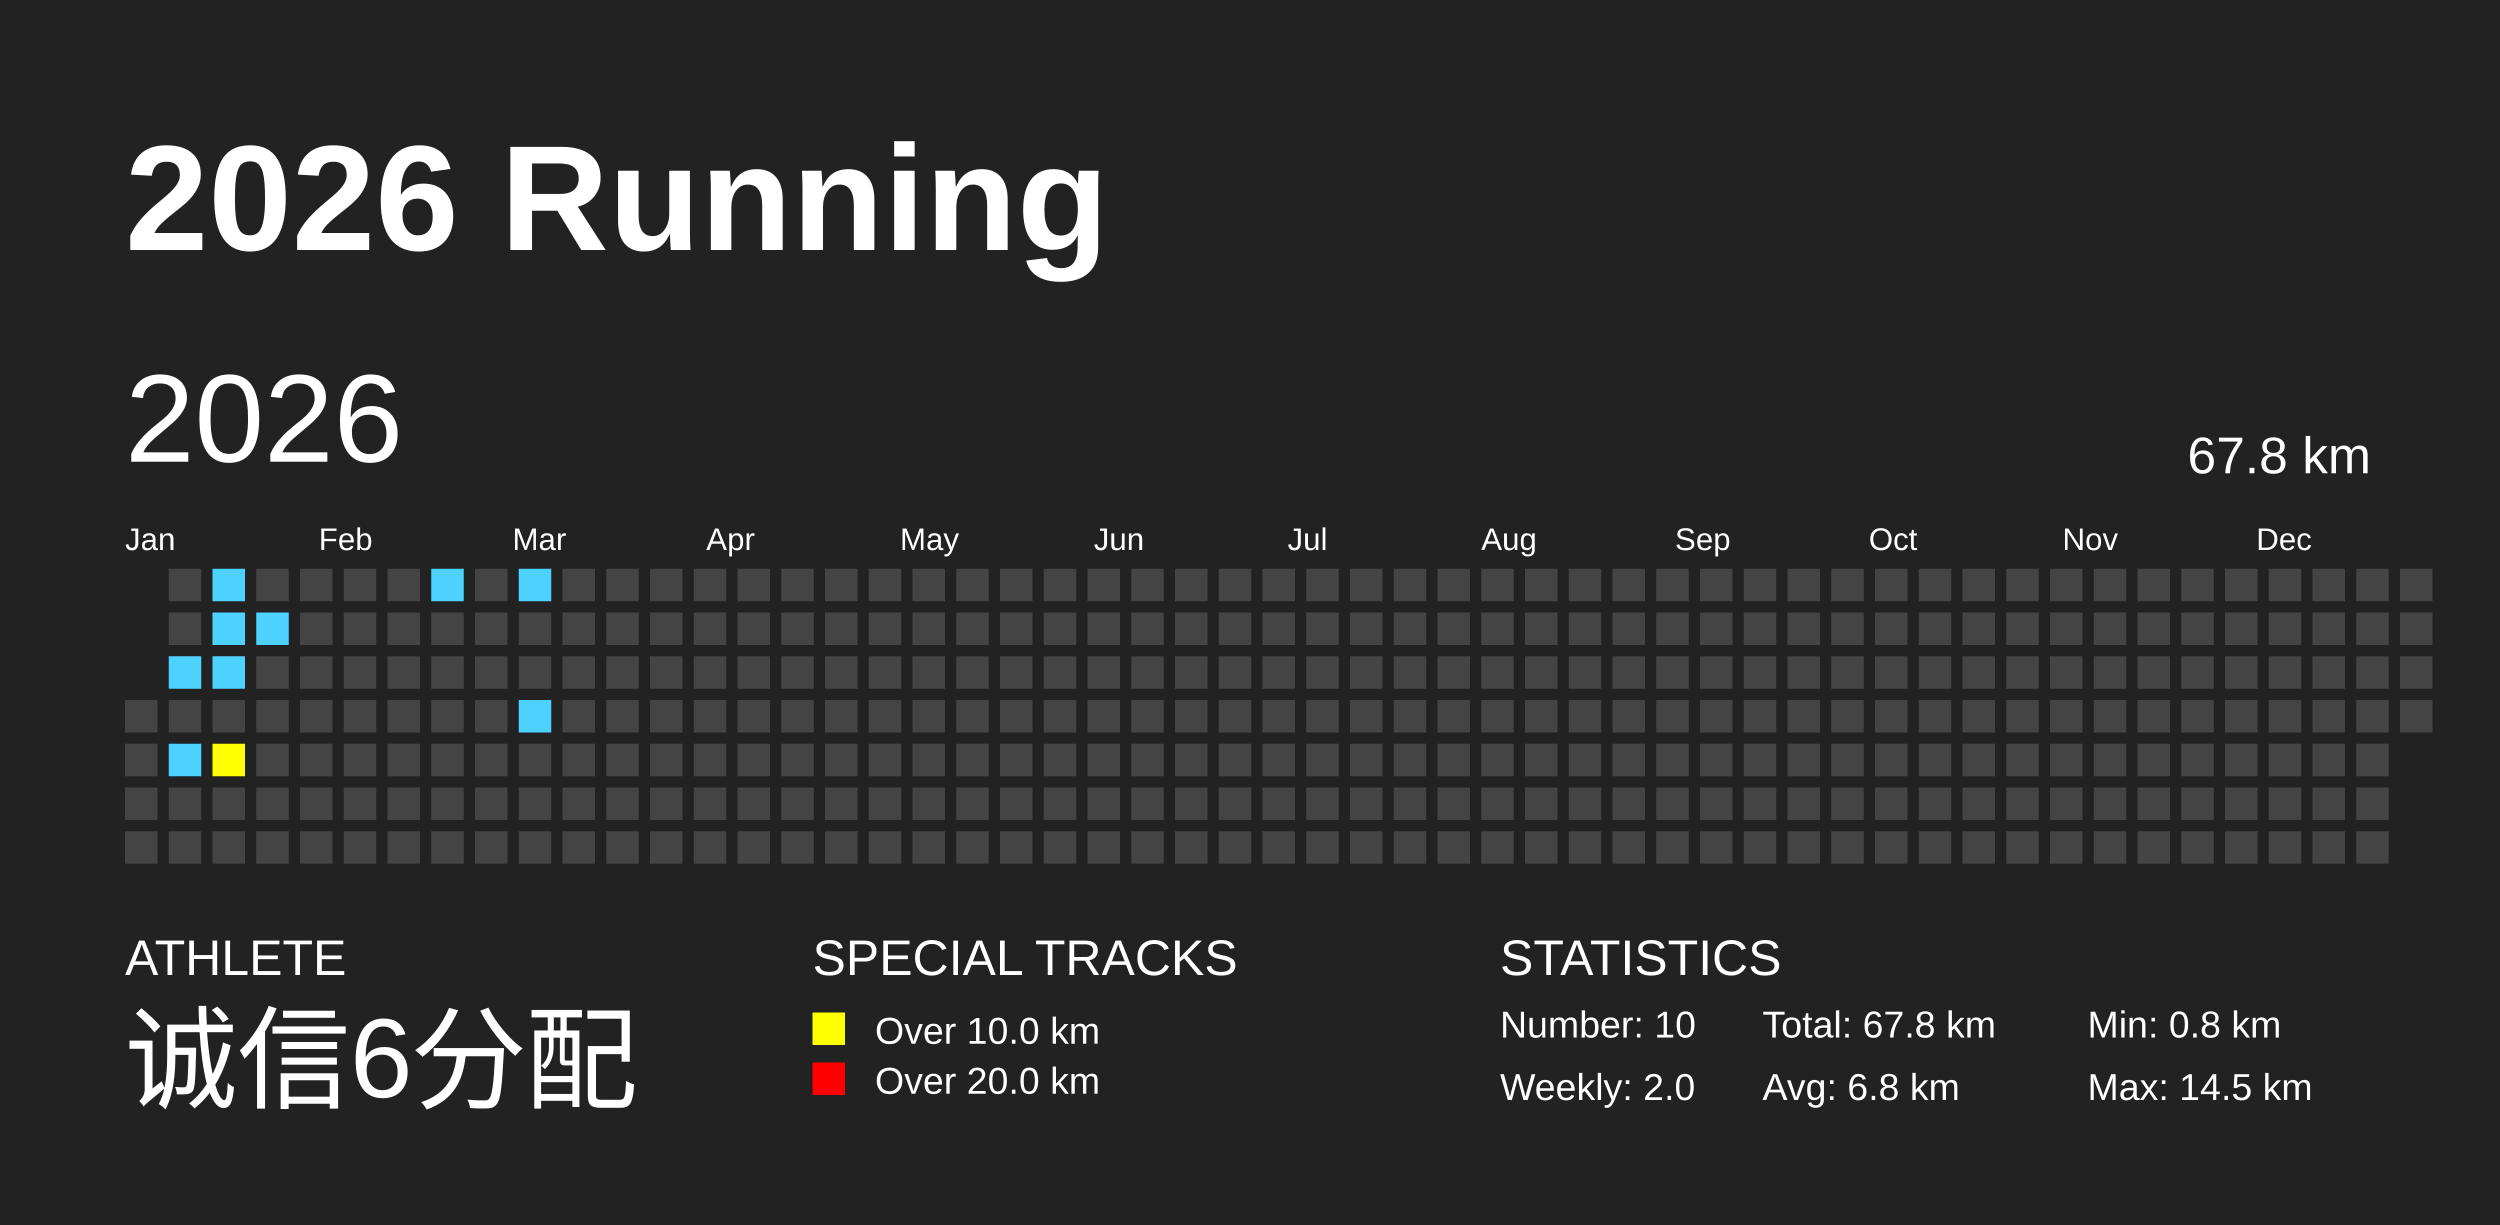
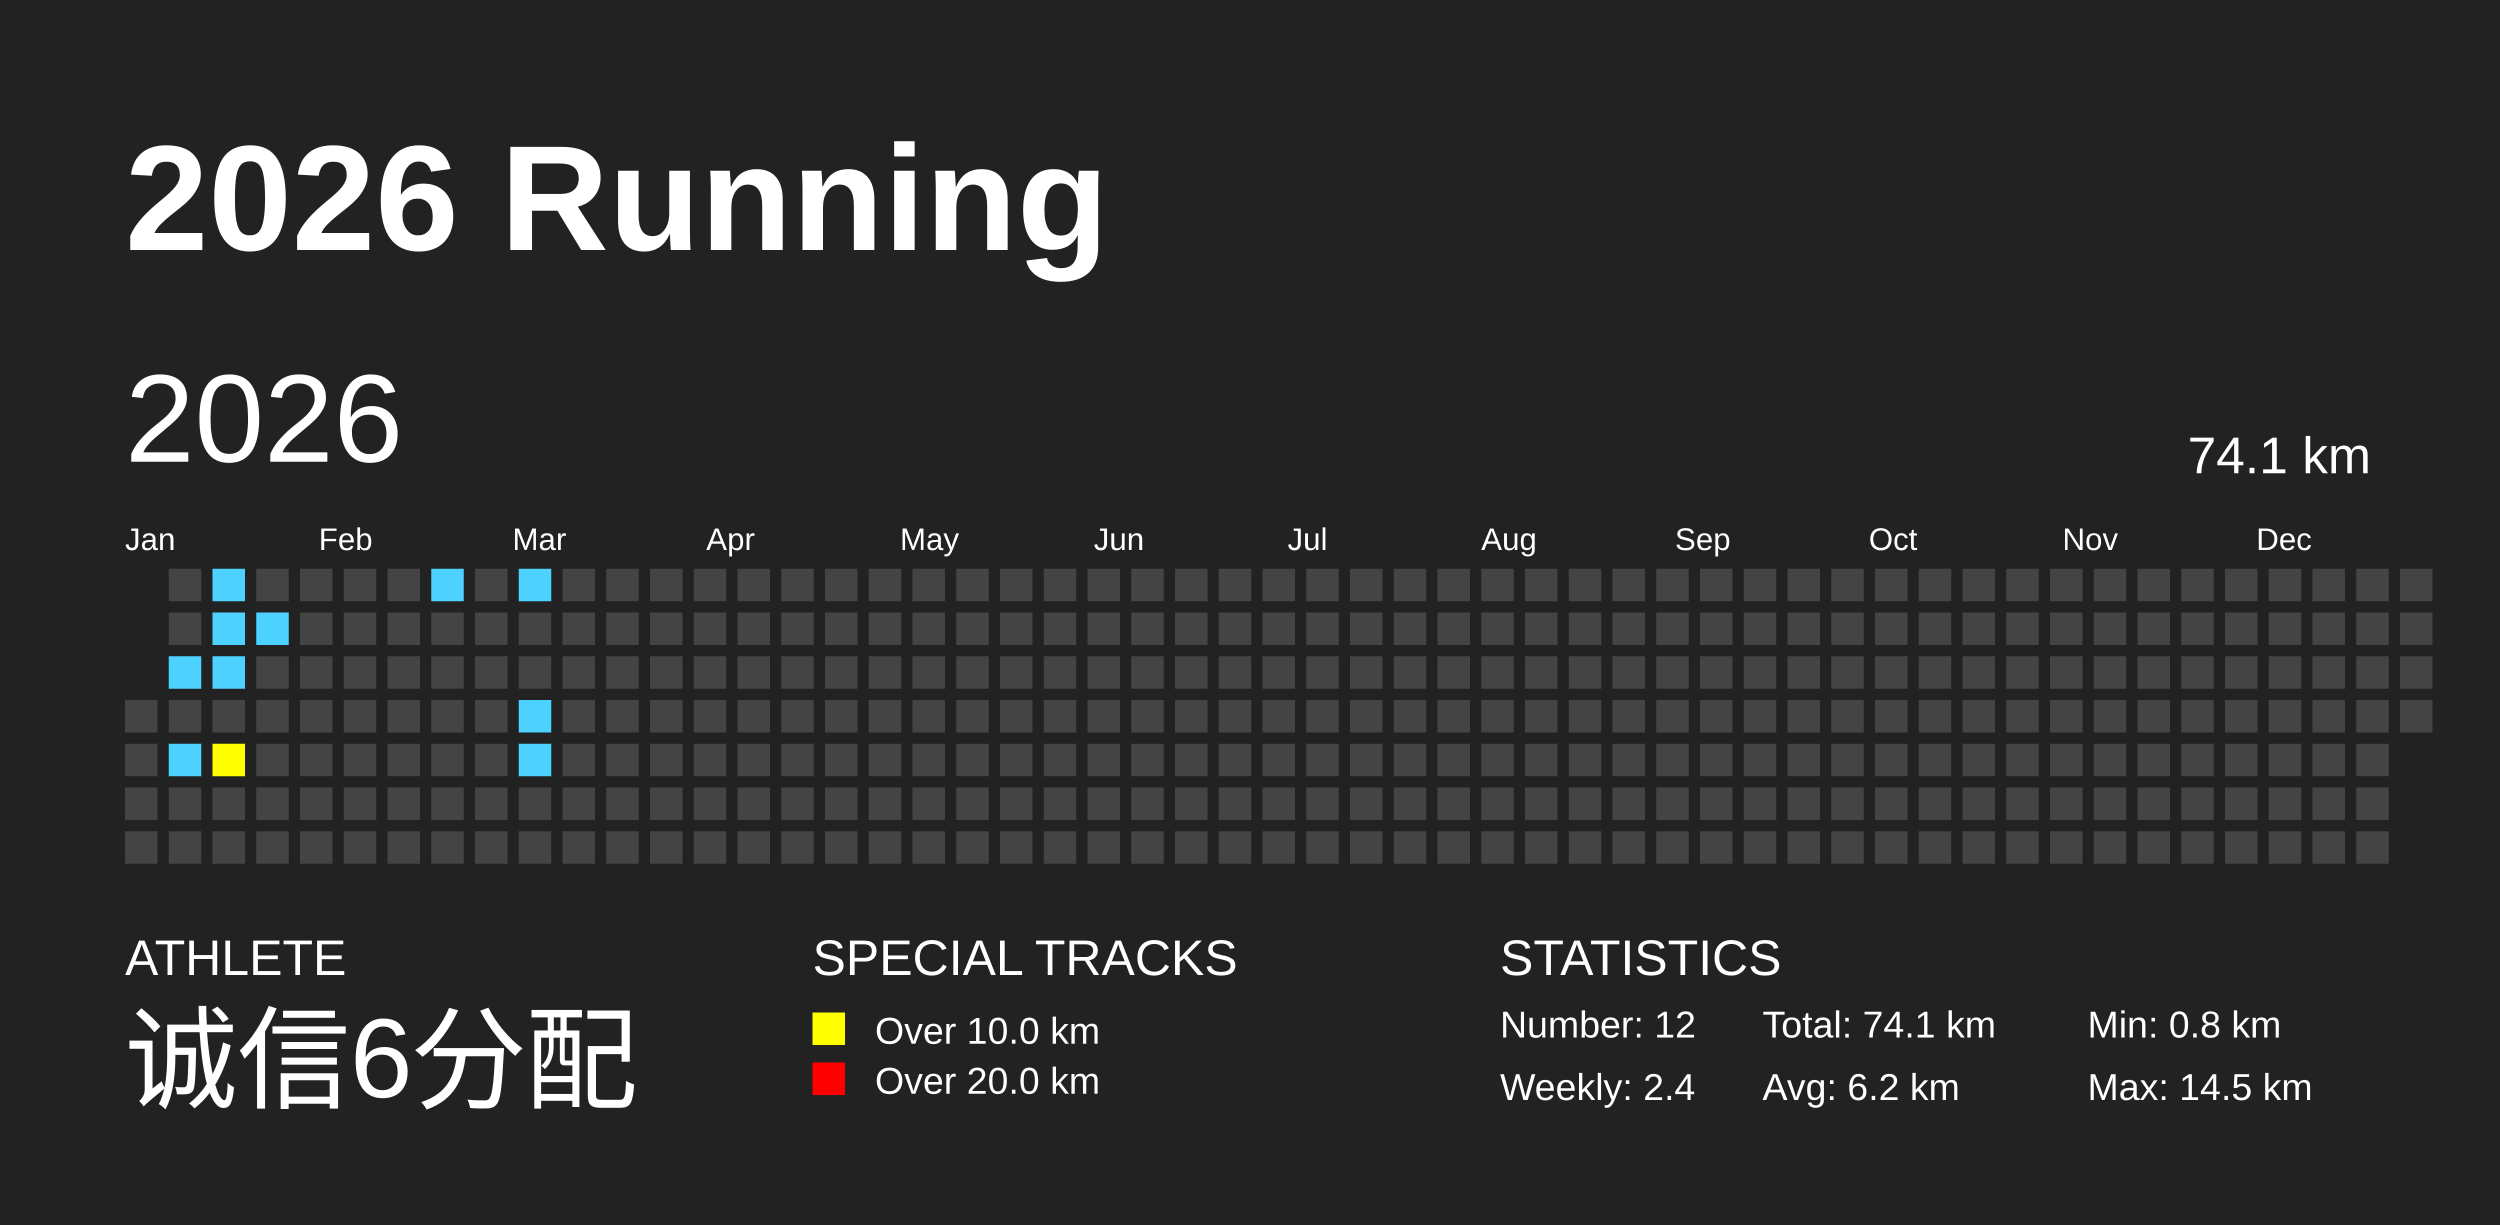
<svg xmlns="http://www.w3.org/2000/svg" baseProfile="full" height="98mm" version="1.1" viewBox="0,0,200,98" width="200mm">
  <defs />
  <rect fill="#222222" height="98" width="200" x="0" y="0" />
  <text fill="#FFFFFF" style="font-size:12px; font-family:Arial; font-weight:bold;" x="10" y="20">2026 Running</text>
  <text fill="#FFFFFF" style="font-size:4px; font-family:Arial" x="10" y="78">ATHLETE</text>
  <text fill="#FFFFFF" style="font-size:9px; font-family:Arial" x="10" y="88">诚信6分配</text>
  <text fill="#FFFFFF" style="font-size:4px; font-family:Arial" x="65" y="78">SPECIAL TRACKS</text>
  <rect fill="yellow" height="2.6" width="2.6" x="65" y="81" />
  <text fill="#FFFFFF" style="font-size:3px; font-family:Arial" x="70" y="83.5">Over 10.0 km</text>
  <rect fill="red" height="2.6" width="2.6" x="65" y="85" />
  <text fill="#FFFFFF" style="font-size:3px; font-family:Arial" x="70" y="87.5">Over 20.0 km</text>
  <text fill="#FFFFFF" style="font-size:4px; font-family:Arial" x="120" y="78">STATISTICS</text>
-   <text fill="#FFFFFF" style="font-size:3px; font-family:Arial" x="120" y="83">Number: 10</text>
-   <text fill="#FFFFFF" style="font-size:3px; font-family:Arial" x="120" y="88">Weekly: 2.0</text>
-   <text fill="#FFFFFF" style="font-size:3px; font-family:Arial" x="141" y="83">Total: 67.8 km</text>
-   <text fill="#FFFFFF" style="font-size:3px; font-family:Arial" x="141" y="88">Avg: 6.8 km</text>
+   <text fill="#FFFFFF" style="font-size:3px; font-family:Arial" x="120" y="83">Number: 12</text>
+   <text fill="#FFFFFF" style="font-size:3px; font-family:Arial" x="120" y="88">Weekly: 2.4</text>
+   <text fill="#FFFFFF" style="font-size:3px; font-family:Arial" x="141" y="83">Total: 74.1 km</text>
+   <text fill="#FFFFFF" style="font-size:3px; font-family:Arial" x="141" y="88">Avg: 6.2 km</text>
  <text fill="#FFFFFF" style="font-size:3px; font-family:Arial" x="167" y="83">Min: 0.8 km</text>
  <text fill="#FFFFFF" style="font-size:3px; font-family:Arial" x="167" y="88">Max: 14.5 km</text>
  <text dominant-baseline="hanging" fill="#FFFFFF" style="font-size:10.0px; font-family:Arial;" x="10" y="30">2026</text>
-   <text dominant-baseline="hanging" fill="#FFFFFF" style="font-size:4.125px; font-family:Arial;" x="175" y="35">67.8 km</text>
+   <text dominant-baseline="hanging" fill="#FFFFFF" style="font-size:4.125px; font-family:Arial;" x="175" y="35">74.1 km</text>
  <text fill="#FFFFFF" style="font-size:2.5px; font-family:Arial" x="10.0" y="44">Jan</text>
  <text fill="#FFFFFF" style="font-size:2.5px; font-family:Arial" x="25.5" y="44">Feb</text>
  <text fill="#FFFFFF" style="font-size:2.5px; font-family:Arial" x="41.0" y="44">Mar</text>
  <text fill="#FFFFFF" style="font-size:2.5px; font-family:Arial" x="56.5" y="44">Apr</text>
  <text fill="#FFFFFF" style="font-size:2.5px; font-family:Arial" x="72.0" y="44">May</text>
  <text fill="#FFFFFF" style="font-size:2.5px; font-family:Arial" x="87.5" y="44">Jun</text>
  <text fill="#FFFFFF" style="font-size:2.5px; font-family:Arial" x="103.0" y="44">Jul</text>
  <text fill="#FFFFFF" style="font-size:2.5px; font-family:Arial" x="118.5" y="44">Aug</text>
  <text fill="#FFFFFF" style="font-size:2.5px; font-family:Arial" x="134.0" y="44">Sep</text>
  <text fill="#FFFFFF" style="font-size:2.5px; font-family:Arial" x="149.5" y="44">Oct</text>
  <text fill="#FFFFFF" style="font-size:2.5px; font-family:Arial" x="165.0" y="44">Nov</text>
  <text fill="#FFFFFF" style="font-size:2.5px; font-family:Arial" x="180.5" y="44">Dec</text>
  <rect fill="#444444" height="2.6" width="2.6" x="10.0" y="56.0" />
  <rect fill="#444444" height="2.6" width="2.6" x="10.0" y="59.5" />
  <rect fill="#444444" height="2.6" width="2.6" x="10.0" y="63.0" />
  <rect fill="#444444" height="2.6" width="2.6" x="10.0" y="66.5" />
  <rect fill="#444444" height="2.6" width="2.6" x="13.5" y="45.5" />
  <rect fill="#444444" height="2.6" width="2.6" x="13.5" y="49.0" />
  <rect fill="#4DD2FF" height="2.6" width="2.6" x="13.5" y="52.5" />
  <rect fill="#444444" height="2.6" width="2.6" x="13.5" y="56.0" />
  <rect fill="#4DD2FF" height="2.6" width="2.6" x="13.5" y="59.5" />
  <rect fill="#444444" height="2.6" width="2.6" x="13.5" y="63.0" />
  <rect fill="#444444" height="2.6" width="2.6" x="13.5" y="66.5" />
  <rect fill="#4DD2FF" height="2.6" width="2.6" x="17.0" y="45.5" />
  <rect fill="#4DD2FF" height="2.6" width="2.6" x="17.0" y="49.0" />
  <rect fill="#4DD2FF" height="2.6" width="2.6" x="17.0" y="52.5" />
  <rect fill="#444444" height="2.6" width="2.6" x="17.0" y="56.0" />
  <rect fill="yellow" height="2.6" width="2.6" x="17.0" y="59.5" />
  <rect fill="#444444" height="2.6" width="2.6" x="17.0" y="63.0" />
  <rect fill="#444444" height="2.6" width="2.6" x="17.0" y="66.5" />
  <rect fill="#444444" height="2.6" width="2.6" x="20.5" y="45.5" />
  <rect fill="#4DD2FF" height="2.6" width="2.6" x="20.5" y="49.0" />
  <rect fill="#444444" height="2.6" width="2.6" x="20.5" y="52.5" />
  <rect fill="#444444" height="2.6" width="2.6" x="20.5" y="56.0" />
  <rect fill="#444444" height="2.6" width="2.6" x="20.5" y="59.5" />
  <rect fill="#444444" height="2.6" width="2.6" x="20.5" y="63.0" />
  <rect fill="#444444" height="2.6" width="2.6" x="20.5" y="66.5" />
  <rect fill="#444444" height="2.6" width="2.6" x="24.0" y="45.5" />
  <rect fill="#444444" height="2.6" width="2.6" x="24.0" y="49.0" />
  <rect fill="#444444" height="2.6" width="2.6" x="24.0" y="52.5" />
  <rect fill="#444444" height="2.6" width="2.6" x="24.0" y="56.0" />
  <rect fill="#444444" height="2.6" width="2.6" x="24.0" y="59.5" />
  <rect fill="#444444" height="2.6" width="2.6" x="24.0" y="63.0" />
  <rect fill="#444444" height="2.6" width="2.6" x="24.0" y="66.5" />
  <rect fill="#444444" height="2.6" width="2.6" x="27.5" y="45.5" />
  <rect fill="#444444" height="2.6" width="2.6" x="27.5" y="49.0" />
  <rect fill="#444444" height="2.6" width="2.6" x="27.5" y="52.5" />
  <rect fill="#444444" height="2.6" width="2.6" x="27.5" y="56.0" />
  <rect fill="#444444" height="2.6" width="2.6" x="27.5" y="59.5" />
  <rect fill="#444444" height="2.6" width="2.6" x="27.5" y="63.0" />
  <rect fill="#444444" height="2.6" width="2.6" x="27.5" y="66.5" />
  <rect fill="#444444" height="2.6" width="2.6" x="31.0" y="45.5" />
  <rect fill="#444444" height="2.6" width="2.6" x="31.0" y="49.0" />
  <rect fill="#444444" height="2.6" width="2.6" x="31.0" y="52.5" />
  <rect fill="#444444" height="2.6" width="2.6" x="31.0" y="56.0" />
  <rect fill="#444444" height="2.6" width="2.6" x="31.0" y="59.5" />
  <rect fill="#444444" height="2.6" width="2.6" x="31.0" y="63.0" />
  <rect fill="#444444" height="2.6" width="2.6" x="31.0" y="66.5" />
  <rect fill="#4DD2FF" height="2.6" width="2.6" x="34.5" y="45.5" />
  <rect fill="#444444" height="2.6" width="2.6" x="34.5" y="49.0" />
  <rect fill="#444444" height="2.6" width="2.6" x="34.5" y="52.5" />
  <rect fill="#444444" height="2.6" width="2.6" x="34.5" y="56.0" />
  <rect fill="#444444" height="2.6" width="2.6" x="34.5" y="59.5" />
  <rect fill="#444444" height="2.6" width="2.6" x="34.5" y="63.0" />
  <rect fill="#444444" height="2.6" width="2.6" x="34.5" y="66.5" />
  <rect fill="#444444" height="2.6" width="2.6" x="38.0" y="45.5" />
  <rect fill="#444444" height="2.6" width="2.6" x="38.0" y="49.0" />
  <rect fill="#444444" height="2.6" width="2.6" x="38.0" y="52.5" />
  <rect fill="#444444" height="2.6" width="2.6" x="38.0" y="56.0" />
  <rect fill="#444444" height="2.6" width="2.6" x="38.0" y="59.5" />
  <rect fill="#444444" height="2.6" width="2.6" x="38.0" y="63.0" />
  <rect fill="#444444" height="2.6" width="2.6" x="38.0" y="66.5" />
  <rect fill="#4DD2FF" height="2.6" width="2.6" x="41.5" y="45.5" />
  <rect fill="#444444" height="2.6" width="2.6" x="41.5" y="49.0" />
  <rect fill="#444444" height="2.6" width="2.6" x="41.5" y="52.5" />
  <rect fill="#4DD2FF" height="2.6" width="2.6" x="41.5" y="56.0" />
-   <rect fill="#444444" height="2.6" width="2.6" x="41.5" y="59.5" />
+   <rect fill="#4DD2FF" height="2.6" width="2.6" x="41.5" y="59.5" />
  <rect fill="#444444" height="2.6" width="2.6" x="41.5" y="63.0" />
  <rect fill="#444444" height="2.6" width="2.6" x="41.5" y="66.5" />
  <rect fill="#444444" height="2.6" width="2.6" x="45.0" y="45.5" />
  <rect fill="#444444" height="2.6" width="2.6" x="45.0" y="49.0" />
  <rect fill="#444444" height="2.6" width="2.6" x="45.0" y="52.5" />
  <rect fill="#444444" height="2.6" width="2.6" x="45.0" y="56.0" />
  <rect fill="#444444" height="2.6" width="2.6" x="45.0" y="59.5" />
  <rect fill="#444444" height="2.6" width="2.6" x="45.0" y="63.0" />
  <rect fill="#444444" height="2.6" width="2.6" x="45.0" y="66.5" />
  <rect fill="#444444" height="2.6" width="2.6" x="48.5" y="45.5" />
  <rect fill="#444444" height="2.6" width="2.6" x="48.5" y="49.0" />
  <rect fill="#444444" height="2.6" width="2.6" x="48.5" y="52.5" />
  <rect fill="#444444" height="2.6" width="2.6" x="48.5" y="56.0" />
  <rect fill="#444444" height="2.6" width="2.6" x="48.5" y="59.5" />
  <rect fill="#444444" height="2.6" width="2.6" x="48.5" y="63.0" />
  <rect fill="#444444" height="2.6" width="2.6" x="48.5" y="66.5" />
  <rect fill="#444444" height="2.6" width="2.6" x="52.0" y="45.5" />
  <rect fill="#444444" height="2.6" width="2.6" x="52.0" y="49.0" />
  <rect fill="#444444" height="2.6" width="2.6" x="52.0" y="52.5" />
  <rect fill="#444444" height="2.6" width="2.6" x="52.0" y="56.0" />
  <rect fill="#444444" height="2.6" width="2.6" x="52.0" y="59.5" />
  <rect fill="#444444" height="2.6" width="2.6" x="52.0" y="63.0" />
  <rect fill="#444444" height="2.6" width="2.6" x="52.0" y="66.5" />
  <rect fill="#444444" height="2.6" width="2.6" x="55.5" y="45.5" />
  <rect fill="#444444" height="2.6" width="2.6" x="55.5" y="49.0" />
  <rect fill="#444444" height="2.6" width="2.6" x="55.5" y="52.5" />
  <rect fill="#444444" height="2.6" width="2.6" x="55.5" y="56.0" />
  <rect fill="#444444" height="2.6" width="2.6" x="55.5" y="59.5" />
  <rect fill="#444444" height="2.6" width="2.6" x="55.5" y="63.0" />
  <rect fill="#444444" height="2.6" width="2.6" x="55.5" y="66.5" />
  <rect fill="#444444" height="2.6" width="2.6" x="59.0" y="45.5" />
  <rect fill="#444444" height="2.6" width="2.6" x="59.0" y="49.0" />
  <rect fill="#444444" height="2.6" width="2.6" x="59.0" y="52.5" />
  <rect fill="#444444" height="2.6" width="2.6" x="59.0" y="56.0" />
  <rect fill="#444444" height="2.6" width="2.6" x="59.0" y="59.5" />
  <rect fill="#444444" height="2.6" width="2.6" x="59.0" y="63.0" />
  <rect fill="#444444" height="2.6" width="2.6" x="59.0" y="66.5" />
  <rect fill="#444444" height="2.6" width="2.6" x="62.5" y="45.5" />
  <rect fill="#444444" height="2.6" width="2.6" x="62.5" y="49.0" />
  <rect fill="#444444" height="2.6" width="2.6" x="62.5" y="52.5" />
  <rect fill="#444444" height="2.6" width="2.6" x="62.5" y="56.0" />
  <rect fill="#444444" height="2.6" width="2.6" x="62.5" y="59.5" />
  <rect fill="#444444" height="2.6" width="2.6" x="62.5" y="63.0" />
  <rect fill="#444444" height="2.6" width="2.6" x="62.5" y="66.5" />
  <rect fill="#444444" height="2.6" width="2.6" x="66.0" y="45.5" />
  <rect fill="#444444" height="2.6" width="2.6" x="66.0" y="49.0" />
  <rect fill="#444444" height="2.6" width="2.6" x="66.0" y="52.5" />
  <rect fill="#444444" height="2.6" width="2.6" x="66.0" y="56.0" />
  <rect fill="#444444" height="2.6" width="2.6" x="66.0" y="59.5" />
  <rect fill="#444444" height="2.6" width="2.6" x="66.0" y="63.0" />
  <rect fill="#444444" height="2.6" width="2.6" x="66.0" y="66.5" />
  <rect fill="#444444" height="2.6" width="2.6" x="69.5" y="45.5" />
  <rect fill="#444444" height="2.6" width="2.6" x="69.5" y="49.0" />
  <rect fill="#444444" height="2.6" width="2.6" x="69.5" y="52.5" />
  <rect fill="#444444" height="2.6" width="2.6" x="69.5" y="56.0" />
  <rect fill="#444444" height="2.6" width="2.6" x="69.5" y="59.5" />
  <rect fill="#444444" height="2.6" width="2.6" x="69.5" y="63.0" />
  <rect fill="#444444" height="2.6" width="2.6" x="69.5" y="66.5" />
  <rect fill="#444444" height="2.6" width="2.6" x="73.0" y="45.5" />
  <rect fill="#444444" height="2.6" width="2.6" x="73.0" y="49.0" />
  <rect fill="#444444" height="2.6" width="2.6" x="73.0" y="52.5" />
  <rect fill="#444444" height="2.6" width="2.6" x="73.0" y="56.0" />
  <rect fill="#444444" height="2.6" width="2.6" x="73.0" y="59.5" />
  <rect fill="#444444" height="2.6" width="2.6" x="73.0" y="63.0" />
  <rect fill="#444444" height="2.6" width="2.6" x="73.0" y="66.5" />
  <rect fill="#444444" height="2.6" width="2.6" x="76.5" y="45.5" />
  <rect fill="#444444" height="2.6" width="2.6" x="76.5" y="49.0" />
  <rect fill="#444444" height="2.6" width="2.6" x="76.5" y="52.5" />
  <rect fill="#444444" height="2.6" width="2.6" x="76.5" y="56.0" />
  <rect fill="#444444" height="2.6" width="2.6" x="76.5" y="59.5" />
  <rect fill="#444444" height="2.6" width="2.6" x="76.5" y="63.0" />
  <rect fill="#444444" height="2.6" width="2.6" x="76.5" y="66.5" />
  <rect fill="#444444" height="2.6" width="2.6" x="80.0" y="45.5" />
  <rect fill="#444444" height="2.6" width="2.6" x="80.0" y="49.0" />
  <rect fill="#444444" height="2.6" width="2.6" x="80.0" y="52.5" />
  <rect fill="#444444" height="2.6" width="2.6" x="80.0" y="56.0" />
  <rect fill="#444444" height="2.6" width="2.6" x="80.0" y="59.5" />
  <rect fill="#444444" height="2.6" width="2.6" x="80.0" y="63.0" />
  <rect fill="#444444" height="2.6" width="2.6" x="80.0" y="66.5" />
  <rect fill="#444444" height="2.6" width="2.6" x="83.5" y="45.5" />
  <rect fill="#444444" height="2.6" width="2.6" x="83.5" y="49.0" />
  <rect fill="#444444" height="2.6" width="2.6" x="83.5" y="52.5" />
  <rect fill="#444444" height="2.6" width="2.6" x="83.5" y="56.0" />
  <rect fill="#444444" height="2.6" width="2.6" x="83.5" y="59.5" />
  <rect fill="#444444" height="2.6" width="2.6" x="83.5" y="63.0" />
  <rect fill="#444444" height="2.6" width="2.6" x="83.5" y="66.5" />
  <rect fill="#444444" height="2.6" width="2.6" x="87.0" y="45.5" />
  <rect fill="#444444" height="2.6" width="2.6" x="87.0" y="49.0" />
  <rect fill="#444444" height="2.6" width="2.6" x="87.0" y="52.5" />
  <rect fill="#444444" height="2.6" width="2.6" x="87.0" y="56.0" />
  <rect fill="#444444" height="2.6" width="2.6" x="87.0" y="59.5" />
  <rect fill="#444444" height="2.6" width="2.6" x="87.0" y="63.0" />
  <rect fill="#444444" height="2.6" width="2.6" x="87.0" y="66.5" />
  <rect fill="#444444" height="2.6" width="2.6" x="90.5" y="45.5" />
  <rect fill="#444444" height="2.6" width="2.6" x="90.5" y="49.0" />
  <rect fill="#444444" height="2.6" width="2.6" x="90.5" y="52.5" />
  <rect fill="#444444" height="2.6" width="2.6" x="90.5" y="56.0" />
  <rect fill="#444444" height="2.6" width="2.6" x="90.5" y="59.5" />
  <rect fill="#444444" height="2.6" width="2.6" x="90.5" y="63.0" />
  <rect fill="#444444" height="2.6" width="2.6" x="90.5" y="66.5" />
  <rect fill="#444444" height="2.6" width="2.6" x="94.0" y="45.5" />
  <rect fill="#444444" height="2.6" width="2.6" x="94.0" y="49.0" />
  <rect fill="#444444" height="2.6" width="2.6" x="94.0" y="52.5" />
  <rect fill="#444444" height="2.6" width="2.6" x="94.0" y="56.0" />
  <rect fill="#444444" height="2.6" width="2.6" x="94.0" y="59.5" />
  <rect fill="#444444" height="2.6" width="2.6" x="94.0" y="63.0" />
  <rect fill="#444444" height="2.6" width="2.6" x="94.0" y="66.5" />
  <rect fill="#444444" height="2.6" width="2.6" x="97.5" y="45.5" />
  <rect fill="#444444" height="2.6" width="2.6" x="97.5" y="49.0" />
  <rect fill="#444444" height="2.6" width="2.6" x="97.5" y="52.5" />
  <rect fill="#444444" height="2.6" width="2.6" x="97.5" y="56.0" />
  <rect fill="#444444" height="2.6" width="2.6" x="97.5" y="59.5" />
  <rect fill="#444444" height="2.6" width="2.6" x="97.5" y="63.0" />
  <rect fill="#444444" height="2.6" width="2.6" x="97.5" y="66.5" />
  <rect fill="#444444" height="2.6" width="2.6" x="101.0" y="45.5" />
  <rect fill="#444444" height="2.6" width="2.6" x="101.0" y="49.0" />
  <rect fill="#444444" height="2.6" width="2.6" x="101.0" y="52.5" />
  <rect fill="#444444" height="2.6" width="2.6" x="101.0" y="56.0" />
  <rect fill="#444444" height="2.6" width="2.6" x="101.0" y="59.5" />
  <rect fill="#444444" height="2.6" width="2.6" x="101.0" y="63.0" />
  <rect fill="#444444" height="2.6" width="2.6" x="101.0" y="66.5" />
  <rect fill="#444444" height="2.6" width="2.6" x="104.5" y="45.5" />
  <rect fill="#444444" height="2.6" width="2.6" x="104.5" y="49.0" />
  <rect fill="#444444" height="2.6" width="2.6" x="104.5" y="52.5" />
  <rect fill="#444444" height="2.6" width="2.6" x="104.5" y="56.0" />
  <rect fill="#444444" height="2.6" width="2.6" x="104.5" y="59.5" />
  <rect fill="#444444" height="2.6" width="2.6" x="104.5" y="63.0" />
  <rect fill="#444444" height="2.6" width="2.6" x="104.5" y="66.5" />
  <rect fill="#444444" height="2.6" width="2.6" x="108.0" y="45.5" />
  <rect fill="#444444" height="2.6" width="2.6" x="108.0" y="49.0" />
  <rect fill="#444444" height="2.6" width="2.6" x="108.0" y="52.5" />
  <rect fill="#444444" height="2.6" width="2.6" x="108.0" y="56.0" />
  <rect fill="#444444" height="2.6" width="2.6" x="108.0" y="59.5" />
  <rect fill="#444444" height="2.6" width="2.6" x="108.0" y="63.0" />
  <rect fill="#444444" height="2.6" width="2.6" x="108.0" y="66.5" />
  <rect fill="#444444" height="2.6" width="2.6" x="111.5" y="45.5" />
  <rect fill="#444444" height="2.6" width="2.6" x="111.5" y="49.0" />
  <rect fill="#444444" height="2.6" width="2.6" x="111.5" y="52.5" />
  <rect fill="#444444" height="2.6" width="2.6" x="111.5" y="56.0" />
  <rect fill="#444444" height="2.6" width="2.6" x="111.5" y="59.5" />
  <rect fill="#444444" height="2.6" width="2.6" x="111.5" y="63.0" />
  <rect fill="#444444" height="2.6" width="2.6" x="111.5" y="66.5" />
  <rect fill="#444444" height="2.6" width="2.6" x="115.0" y="45.5" />
  <rect fill="#444444" height="2.6" width="2.6" x="115.0" y="49.0" />
  <rect fill="#444444" height="2.6" width="2.6" x="115.0" y="52.5" />
  <rect fill="#444444" height="2.6" width="2.6" x="115.0" y="56.0" />
  <rect fill="#444444" height="2.6" width="2.6" x="115.0" y="59.5" />
  <rect fill="#444444" height="2.6" width="2.6" x="115.0" y="63.0" />
  <rect fill="#444444" height="2.6" width="2.6" x="115.0" y="66.5" />
  <rect fill="#444444" height="2.6" width="2.6" x="118.5" y="45.5" />
  <rect fill="#444444" height="2.6" width="2.6" x="118.5" y="49.0" />
  <rect fill="#444444" height="2.6" width="2.6" x="118.5" y="52.5" />
  <rect fill="#444444" height="2.6" width="2.6" x="118.5" y="56.0" />
  <rect fill="#444444" height="2.6" width="2.6" x="118.5" y="59.5" />
  <rect fill="#444444" height="2.6" width="2.6" x="118.5" y="63.0" />
  <rect fill="#444444" height="2.6" width="2.6" x="118.5" y="66.5" />
  <rect fill="#444444" height="2.6" width="2.6" x="122.0" y="45.5" />
  <rect fill="#444444" height="2.6" width="2.6" x="122.0" y="49.0" />
  <rect fill="#444444" height="2.6" width="2.6" x="122.0" y="52.5" />
  <rect fill="#444444" height="2.6" width="2.6" x="122.0" y="56.0" />
  <rect fill="#444444" height="2.6" width="2.6" x="122.0" y="59.5" />
  <rect fill="#444444" height="2.6" width="2.6" x="122.0" y="63.0" />
  <rect fill="#444444" height="2.6" width="2.6" x="122.0" y="66.5" />
  <rect fill="#444444" height="2.6" width="2.6" x="125.5" y="45.5" />
  <rect fill="#444444" height="2.6" width="2.6" x="125.5" y="49.0" />
  <rect fill="#444444" height="2.6" width="2.6" x="125.5" y="52.5" />
  <rect fill="#444444" height="2.6" width="2.6" x="125.5" y="56.0" />
  <rect fill="#444444" height="2.6" width="2.6" x="125.5" y="59.5" />
  <rect fill="#444444" height="2.6" width="2.6" x="125.5" y="63.0" />
  <rect fill="#444444" height="2.6" width="2.6" x="125.5" y="66.5" />
  <rect fill="#444444" height="2.6" width="2.6" x="129.0" y="45.5" />
  <rect fill="#444444" height="2.6" width="2.6" x="129.0" y="49.0" />
  <rect fill="#444444" height="2.6" width="2.6" x="129.0" y="52.5" />
  <rect fill="#444444" height="2.6" width="2.6" x="129.0" y="56.0" />
  <rect fill="#444444" height="2.6" width="2.6" x="129.0" y="59.5" />
  <rect fill="#444444" height="2.6" width="2.6" x="129.0" y="63.0" />
  <rect fill="#444444" height="2.6" width="2.6" x="129.0" y="66.5" />
  <rect fill="#444444" height="2.6" width="2.6" x="132.5" y="45.5" />
  <rect fill="#444444" height="2.6" width="2.6" x="132.5" y="49.0" />
  <rect fill="#444444" height="2.6" width="2.6" x="132.5" y="52.5" />
  <rect fill="#444444" height="2.6" width="2.6" x="132.5" y="56.0" />
  <rect fill="#444444" height="2.6" width="2.6" x="132.5" y="59.5" />
  <rect fill="#444444" height="2.6" width="2.6" x="132.5" y="63.0" />
  <rect fill="#444444" height="2.6" width="2.6" x="132.5" y="66.5" />
  <rect fill="#444444" height="2.6" width="2.6" x="136.0" y="45.5" />
  <rect fill="#444444" height="2.6" width="2.6" x="136.0" y="49.0" />
  <rect fill="#444444" height="2.6" width="2.6" x="136.0" y="52.5" />
  <rect fill="#444444" height="2.6" width="2.6" x="136.0" y="56.0" />
  <rect fill="#444444" height="2.6" width="2.6" x="136.0" y="59.5" />
  <rect fill="#444444" height="2.6" width="2.6" x="136.0" y="63.0" />
  <rect fill="#444444" height="2.6" width="2.6" x="136.0" y="66.5" />
  <rect fill="#444444" height="2.6" width="2.6" x="139.5" y="45.5" />
  <rect fill="#444444" height="2.6" width="2.6" x="139.5" y="49.0" />
  <rect fill="#444444" height="2.6" width="2.6" x="139.5" y="52.5" />
  <rect fill="#444444" height="2.6" width="2.6" x="139.5" y="56.0" />
  <rect fill="#444444" height="2.6" width="2.6" x="139.5" y="59.5" />
  <rect fill="#444444" height="2.6" width="2.6" x="139.5" y="63.0" />
  <rect fill="#444444" height="2.6" width="2.6" x="139.5" y="66.5" />
  <rect fill="#444444" height="2.6" width="2.6" x="143.0" y="45.5" />
  <rect fill="#444444" height="2.6" width="2.6" x="143.0" y="49.0" />
  <rect fill="#444444" height="2.6" width="2.6" x="143.0" y="52.5" />
  <rect fill="#444444" height="2.6" width="2.6" x="143.0" y="56.0" />
  <rect fill="#444444" height="2.6" width="2.6" x="143.0" y="59.5" />
  <rect fill="#444444" height="2.6" width="2.6" x="143.0" y="63.0" />
  <rect fill="#444444" height="2.6" width="2.6" x="143.0" y="66.5" />
  <rect fill="#444444" height="2.6" width="2.6" x="146.5" y="45.5" />
  <rect fill="#444444" height="2.6" width="2.6" x="146.5" y="49.0" />
  <rect fill="#444444" height="2.6" width="2.6" x="146.5" y="52.5" />
  <rect fill="#444444" height="2.6" width="2.6" x="146.5" y="56.0" />
  <rect fill="#444444" height="2.6" width="2.6" x="146.5" y="59.5" />
  <rect fill="#444444" height="2.6" width="2.6" x="146.5" y="63.0" />
  <rect fill="#444444" height="2.6" width="2.6" x="146.5" y="66.5" />
  <rect fill="#444444" height="2.6" width="2.6" x="150.0" y="45.5" />
  <rect fill="#444444" height="2.6" width="2.6" x="150.0" y="49.0" />
  <rect fill="#444444" height="2.6" width="2.6" x="150.0" y="52.5" />
  <rect fill="#444444" height="2.6" width="2.6" x="150.0" y="56.0" />
  <rect fill="#444444" height="2.6" width="2.6" x="150.0" y="59.5" />
  <rect fill="#444444" height="2.6" width="2.6" x="150.0" y="63.0" />
  <rect fill="#444444" height="2.6" width="2.6" x="150.0" y="66.5" />
  <rect fill="#444444" height="2.6" width="2.6" x="153.5" y="45.5" />
  <rect fill="#444444" height="2.6" width="2.6" x="153.5" y="49.0" />
  <rect fill="#444444" height="2.6" width="2.6" x="153.5" y="52.5" />
  <rect fill="#444444" height="2.6" width="2.6" x="153.5" y="56.0" />
  <rect fill="#444444" height="2.6" width="2.6" x="153.5" y="59.5" />
  <rect fill="#444444" height="2.6" width="2.6" x="153.5" y="63.0" />
  <rect fill="#444444" height="2.6" width="2.6" x="153.5" y="66.5" />
  <rect fill="#444444" height="2.6" width="2.6" x="157.0" y="45.5" />
  <rect fill="#444444" height="2.6" width="2.6" x="157.0" y="49.0" />
  <rect fill="#444444" height="2.6" width="2.6" x="157.0" y="52.5" />
  <rect fill="#444444" height="2.6" width="2.6" x="157.0" y="56.0" />
  <rect fill="#444444" height="2.6" width="2.6" x="157.0" y="59.5" />
  <rect fill="#444444" height="2.6" width="2.6" x="157.0" y="63.0" />
  <rect fill="#444444" height="2.6" width="2.6" x="157.0" y="66.5" />
  <rect fill="#444444" height="2.6" width="2.6" x="160.5" y="45.5" />
  <rect fill="#444444" height="2.6" width="2.6" x="160.5" y="49.0" />
  <rect fill="#444444" height="2.6" width="2.6" x="160.5" y="52.5" />
  <rect fill="#444444" height="2.6" width="2.6" x="160.5" y="56.0" />
  <rect fill="#444444" height="2.6" width="2.6" x="160.5" y="59.5" />
  <rect fill="#444444" height="2.6" width="2.6" x="160.5" y="63.0" />
  <rect fill="#444444" height="2.6" width="2.6" x="160.5" y="66.5" />
  <rect fill="#444444" height="2.6" width="2.6" x="164.0" y="45.5" />
  <rect fill="#444444" height="2.6" width="2.6" x="164.0" y="49.0" />
  <rect fill="#444444" height="2.6" width="2.6" x="164.0" y="52.5" />
  <rect fill="#444444" height="2.6" width="2.6" x="164.0" y="56.0" />
  <rect fill="#444444" height="2.6" width="2.6" x="164.0" y="59.5" />
  <rect fill="#444444" height="2.6" width="2.6" x="164.0" y="63.0" />
  <rect fill="#444444" height="2.6" width="2.6" x="164.0" y="66.5" />
  <rect fill="#444444" height="2.6" width="2.6" x="167.5" y="45.5" />
  <rect fill="#444444" height="2.6" width="2.6" x="167.5" y="49.0" />
  <rect fill="#444444" height="2.6" width="2.6" x="167.5" y="52.5" />
  <rect fill="#444444" height="2.6" width="2.6" x="167.5" y="56.0" />
  <rect fill="#444444" height="2.6" width="2.6" x="167.5" y="59.5" />
  <rect fill="#444444" height="2.6" width="2.6" x="167.5" y="63.0" />
  <rect fill="#444444" height="2.6" width="2.6" x="167.5" y="66.5" />
  <rect fill="#444444" height="2.6" width="2.6" x="171.0" y="45.5" />
  <rect fill="#444444" height="2.6" width="2.6" x="171.0" y="49.0" />
  <rect fill="#444444" height="2.6" width="2.6" x="171.0" y="52.5" />
  <rect fill="#444444" height="2.6" width="2.6" x="171.0" y="56.0" />
  <rect fill="#444444" height="2.6" width="2.6" x="171.0" y="59.5" />
  <rect fill="#444444" height="2.6" width="2.6" x="171.0" y="63.0" />
  <rect fill="#444444" height="2.6" width="2.6" x="171.0" y="66.5" />
  <rect fill="#444444" height="2.6" width="2.6" x="174.5" y="45.5" />
  <rect fill="#444444" height="2.6" width="2.6" x="174.5" y="49.0" />
  <rect fill="#444444" height="2.6" width="2.6" x="174.5" y="52.5" />
  <rect fill="#444444" height="2.6" width="2.6" x="174.5" y="56.0" />
  <rect fill="#444444" height="2.6" width="2.6" x="174.5" y="59.5" />
  <rect fill="#444444" height="2.6" width="2.6" x="174.5" y="63.0" />
  <rect fill="#444444" height="2.6" width="2.6" x="174.5" y="66.5" />
  <rect fill="#444444" height="2.6" width="2.6" x="178.0" y="45.5" />
  <rect fill="#444444" height="2.6" width="2.6" x="178.0" y="49.0" />
  <rect fill="#444444" height="2.6" width="2.6" x="178.0" y="52.5" />
  <rect fill="#444444" height="2.6" width="2.6" x="178.0" y="56.0" />
  <rect fill="#444444" height="2.6" width="2.6" x="178.0" y="59.5" />
  <rect fill="#444444" height="2.6" width="2.6" x="178.0" y="63.0" />
  <rect fill="#444444" height="2.6" width="2.6" x="178.0" y="66.5" />
  <rect fill="#444444" height="2.6" width="2.6" x="181.5" y="45.5" />
  <rect fill="#444444" height="2.6" width="2.6" x="181.5" y="49.0" />
  <rect fill="#444444" height="2.6" width="2.6" x="181.5" y="52.5" />
  <rect fill="#444444" height="2.6" width="2.6" x="181.5" y="56.0" />
  <rect fill="#444444" height="2.6" width="2.6" x="181.5" y="59.5" />
  <rect fill="#444444" height="2.6" width="2.6" x="181.5" y="63.0" />
  <rect fill="#444444" height="2.6" width="2.6" x="181.5" y="66.5" />
  <rect fill="#444444" height="2.6" width="2.6" x="185.0" y="45.5" />
  <rect fill="#444444" height="2.6" width="2.6" x="185.0" y="49.0" />
  <rect fill="#444444" height="2.6" width="2.6" x="185.0" y="52.5" />
  <rect fill="#444444" height="2.6" width="2.6" x="185.0" y="56.0" />
  <rect fill="#444444" height="2.6" width="2.6" x="185.0" y="59.5" />
  <rect fill="#444444" height="2.6" width="2.6" x="185.0" y="63.0" />
  <rect fill="#444444" height="2.6" width="2.6" x="185.0" y="66.5" />
  <rect fill="#444444" height="2.6" width="2.6" x="188.5" y="45.5" />
  <rect fill="#444444" height="2.6" width="2.6" x="188.5" y="49.0" />
  <rect fill="#444444" height="2.6" width="2.6" x="188.5" y="52.5" />
  <rect fill="#444444" height="2.6" width="2.6" x="188.5" y="56.0" />
  <rect fill="#444444" height="2.6" width="2.6" x="188.5" y="59.5" />
  <rect fill="#444444" height="2.6" width="2.6" x="188.5" y="63.0" />
  <rect fill="#444444" height="2.6" width="2.6" x="188.5" y="66.5" />
  <rect fill="#444444" height="2.6" width="2.6" x="192.0" y="45.5" />
  <rect fill="#444444" height="2.6" width="2.6" x="192.0" y="49.0" />
  <rect fill="#444444" height="2.6" width="2.6" x="192.0" y="52.5" />
  <rect fill="#444444" height="2.6" width="2.6" x="192.0" y="56.0" />
</svg>
